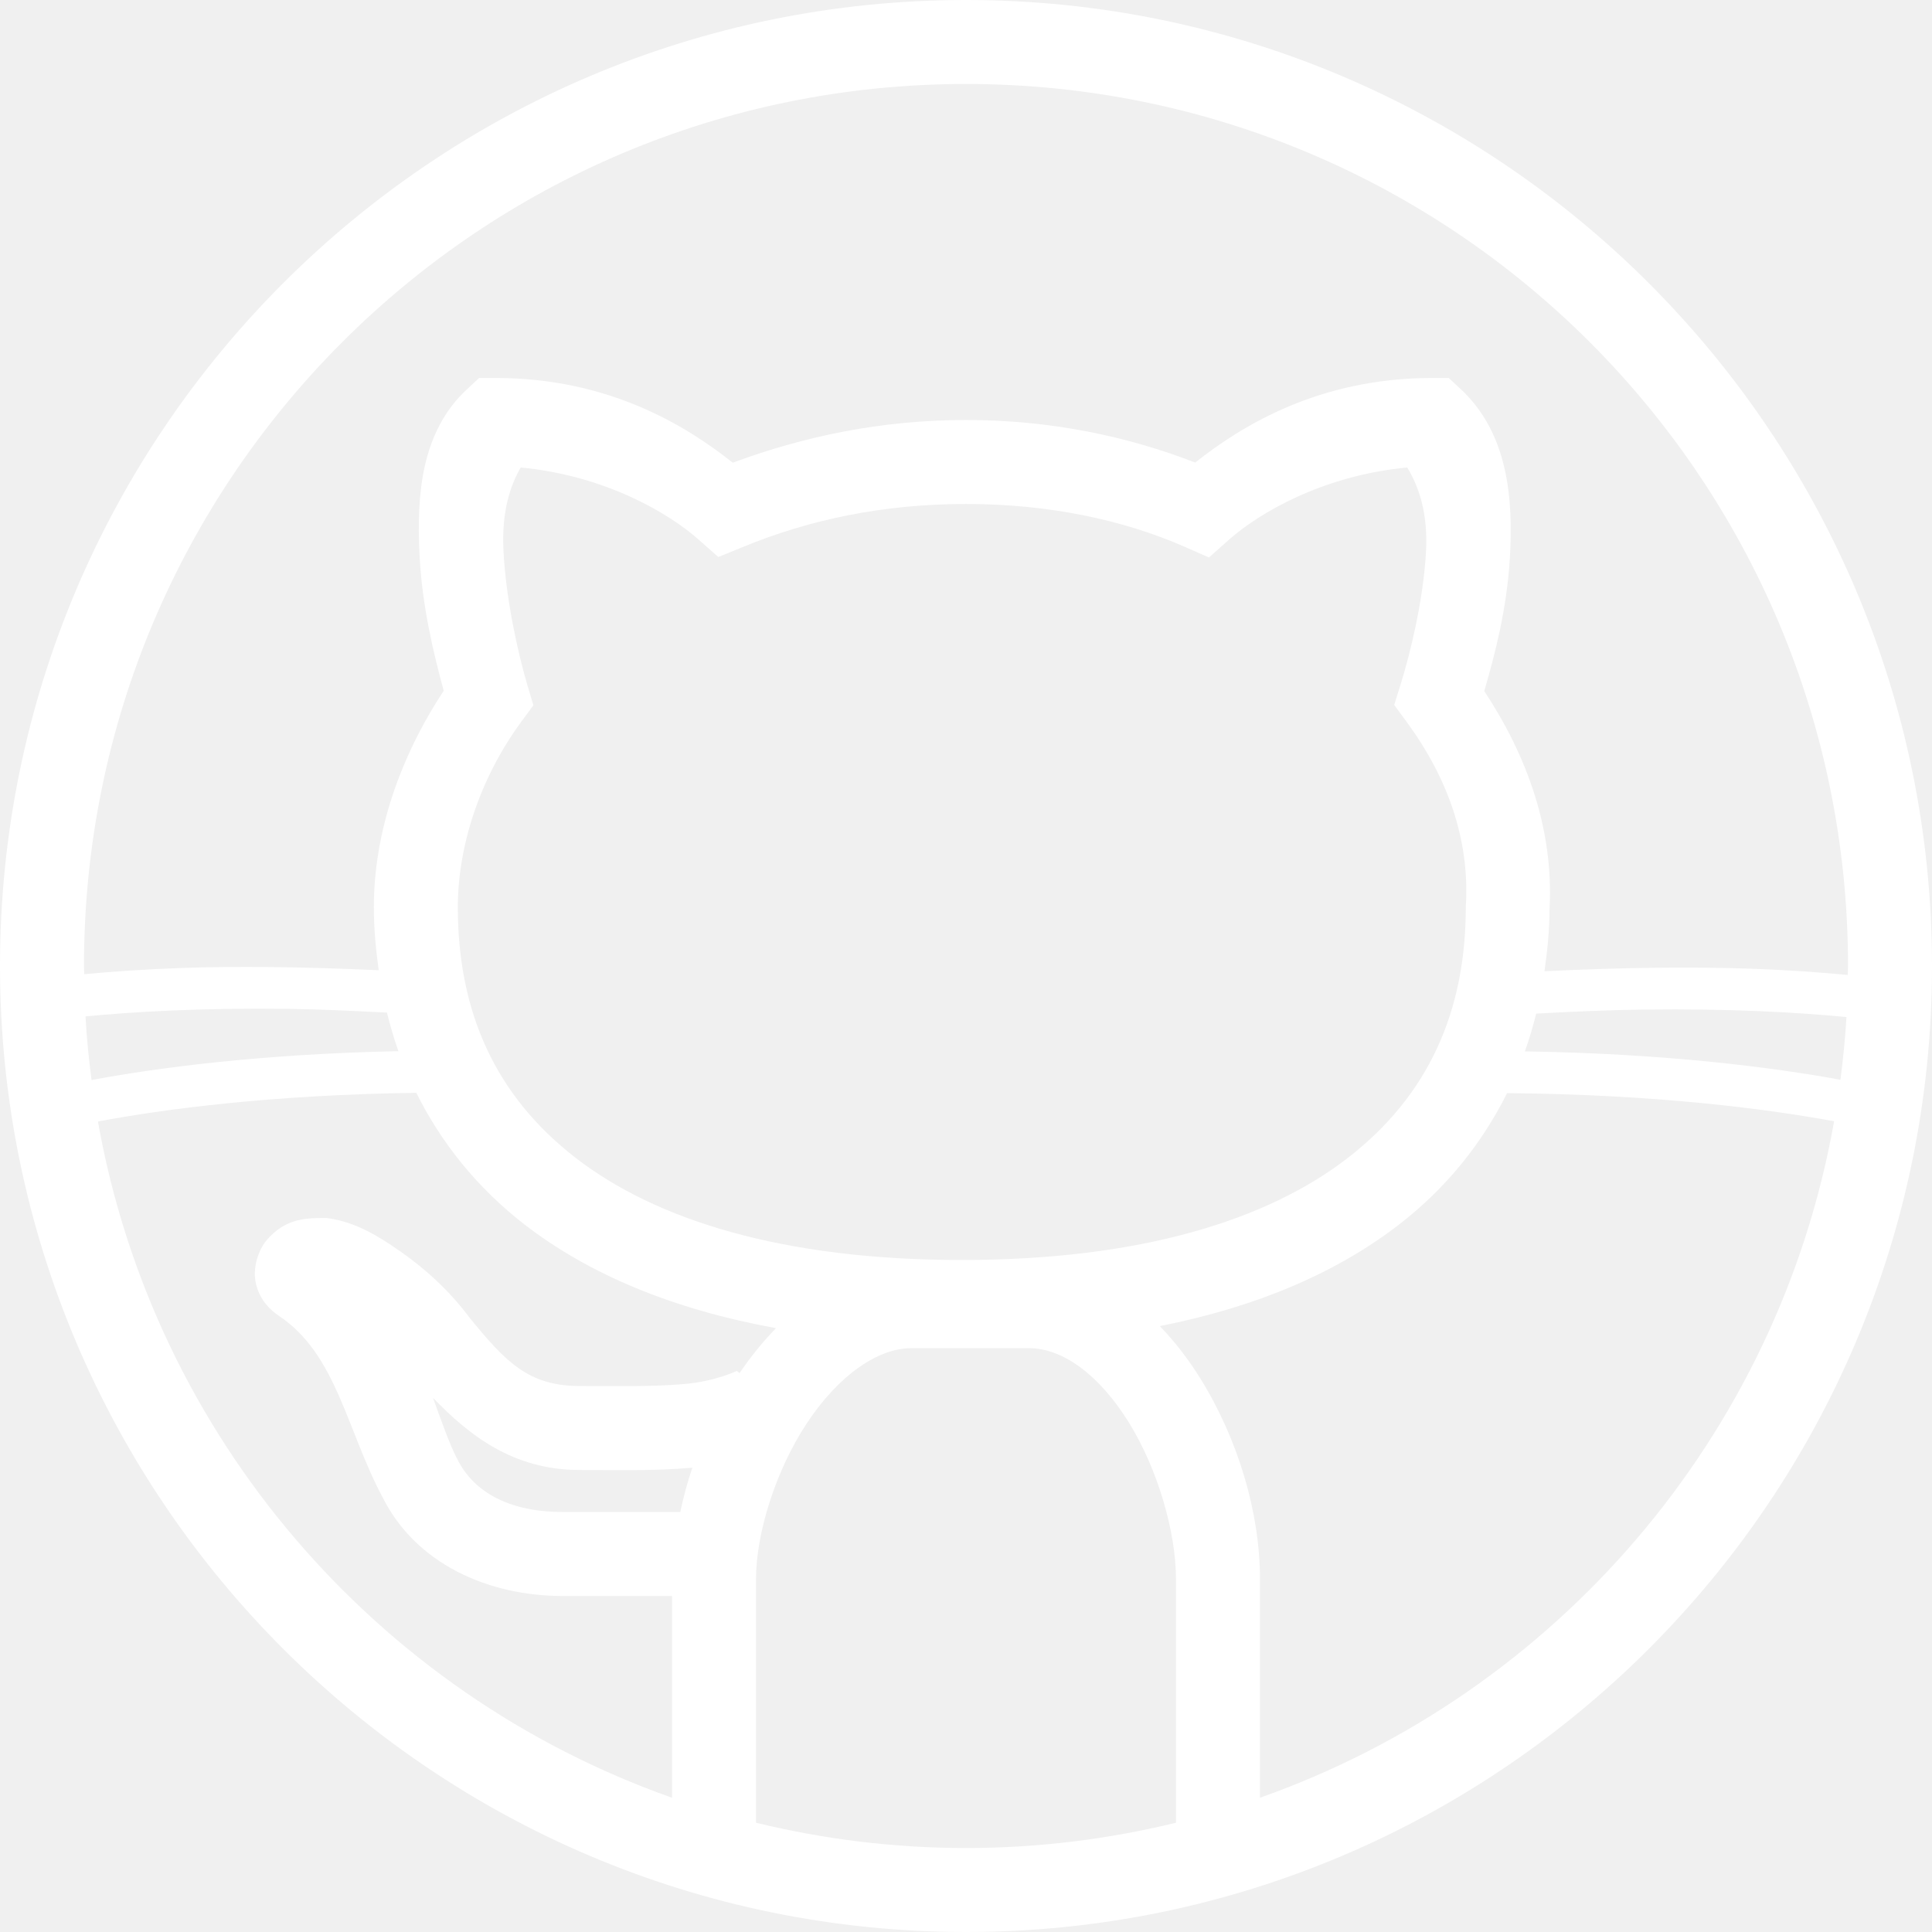
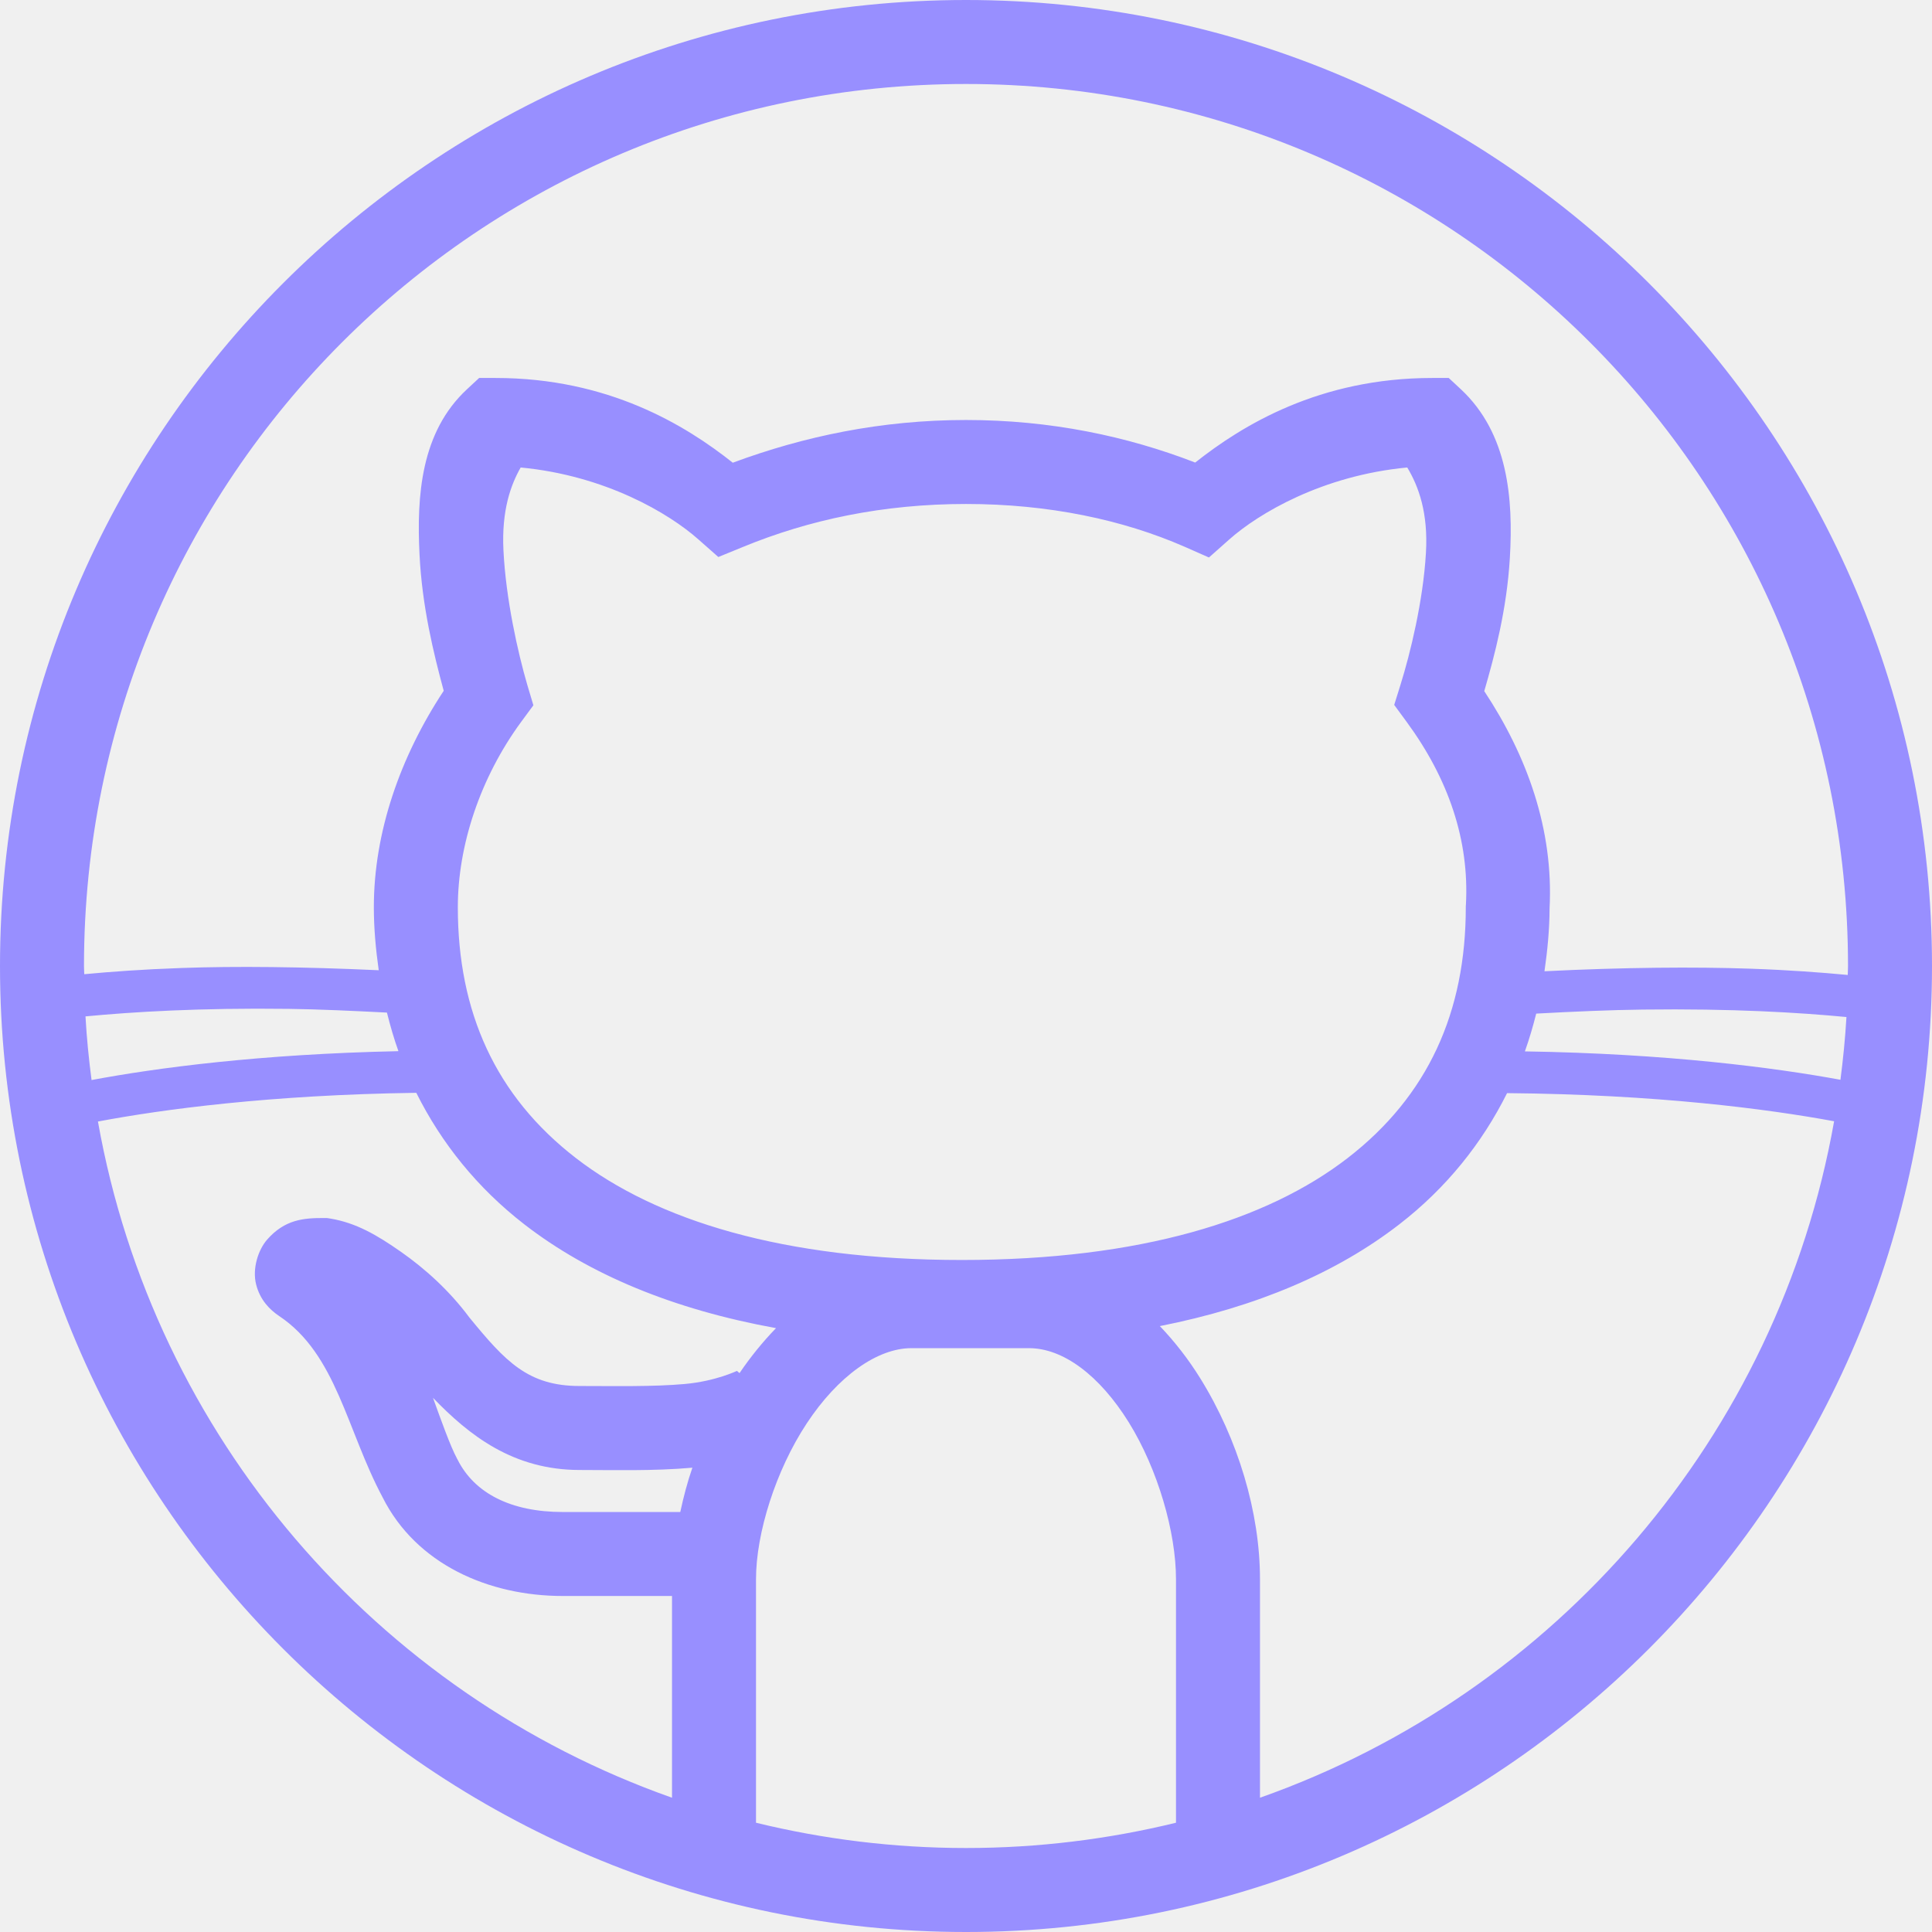
<svg xmlns="http://www.w3.org/2000/svg" width="36" height="36" viewBox="0 0 36 36" fill="none">
-   <path d="M18 0C8.07 0 0 8.07 0 18C0 27.93 8.07 36 18 36C27.93 36 36 27.93 36 18C36 8.07 27.93 0 18 0ZM18 1.565C27.084 1.565 34.435 8.916 34.435 18C34.435 18.056 34.431 18.111 34.43 18.167C33.93 18.12 33.351 18.076 32.616 18.05C31.576 18.014 30.265 18.024 28.779 18.098C28.834 17.714 28.873 17.325 28.874 16.925C28.95 15.46 28.458 14.089 27.657 12.878C27.851 12.21 28.077 11.36 28.134 10.396C28.199 9.297 28.104 8.078 27.222 7.254L26.995 7.043H26.687C24.587 7.043 23.15 7.923 22.271 8.619C21.002 8.128 19.575 7.826 18 7.826C16.416 7.826 14.976 8.132 13.654 8.622C12.776 7.925 11.338 7.043 9.235 7.043H8.928L8.702 7.253C7.842 8.051 7.763 9.236 7.817 10.33C7.864 11.294 8.078 12.171 8.268 12.872C7.454 14.106 6.966 15.513 6.966 16.904C6.966 17.305 7.003 17.695 7.057 18.079C5.644 18.014 4.384 18.001 3.384 18.037C2.649 18.063 2.07 18.106 1.57 18.153C1.569 18.102 1.565 18.051 1.565 18C1.565 8.916 8.916 1.565 18 1.565ZM9.702 8.711C11.281 8.861 12.469 9.566 13.018 10.055L13.385 10.379L13.838 10.194C15.075 9.684 16.456 9.391 18 9.391C19.544 9.391 20.925 9.686 22.069 10.186L22.527 10.388L22.902 10.055C23.452 9.566 24.642 8.86 26.222 8.711C26.432 9.059 26.615 9.555 26.57 10.304C26.518 11.2 26.278 12.177 26.097 12.757L25.979 13.135L26.213 13.454C26.987 14.51 27.382 15.653 27.315 16.861L27.313 16.883V16.904C27.313 18.857 26.61 20.42 25.112 21.578C23.614 22.736 21.25 23.478 17.922 23.478C14.594 23.478 12.228 22.736 10.73 21.578C9.232 20.42 8.531 18.857 8.531 16.904C8.531 15.758 8.945 14.497 9.709 13.454L9.939 13.142L9.828 12.771C9.647 12.154 9.425 11.155 9.381 10.253C9.344 9.503 9.521 9.029 9.702 8.711ZM5.388 18.799C5.941 18.806 6.575 18.836 7.21 18.868C7.271 19.112 7.34 19.352 7.424 19.587C4.836 19.641 2.899 19.901 1.706 20.125C1.655 19.733 1.615 19.338 1.593 18.939C2.475 18.855 3.718 18.778 5.388 18.799ZM30.612 18.812C32.281 18.791 33.524 18.867 34.406 18.951C34.383 19.345 34.344 19.734 34.294 20.12C33.058 19.893 31.069 19.633 28.414 19.591C28.496 19.361 28.565 19.126 28.625 18.887C29.325 18.849 30.009 18.819 30.612 18.812ZM7.757 20.363C8.224 21.299 8.892 22.134 9.773 22.816C10.979 23.749 12.546 24.4 14.46 24.748C14.21 25.006 13.982 25.288 13.78 25.586L13.732 25.545C13.737 25.54 13.343 25.737 12.756 25.789C12.168 25.842 11.443 25.826 10.801 25.826C9.842 25.826 9.42 25.373 8.745 24.548C8.371 24.044 7.915 23.637 7.473 23.327C7.02 23.01 6.634 22.786 6.155 22.706L6.091 22.696H6.025C5.66 22.696 5.307 22.722 4.977 23.099C4.812 23.288 4.698 23.637 4.772 23.932C4.846 24.228 5.033 24.409 5.2 24.521C6.27 25.234 6.459 26.645 7.129 27.9C7.755 29.148 9.106 29.739 10.487 29.739H12.522V33.498C7.018 31.555 2.868 26.769 1.825 20.898C3.023 20.672 5.029 20.401 7.757 20.363ZM28.082 20.369C30.87 20.393 32.933 20.664 34.176 20.893C33.135 26.766 28.983 31.555 23.478 33.498V29.426C23.478 28.186 23.071 26.818 22.362 25.678C22.147 25.332 21.894 25.004 21.612 24.71C23.424 24.352 24.912 23.712 26.071 22.816C26.951 22.136 27.616 21.303 28.082 20.369ZM16.982 25.121H19.174C19.81 25.121 20.489 25.628 21.033 26.503C21.576 27.378 21.913 28.553 21.913 29.426V33.964C20.659 34.27 19.349 34.435 18 34.435C16.651 34.435 15.341 34.27 14.087 33.964V29.426C14.087 28.572 14.453 27.4 15.033 26.522C15.613 25.643 16.346 25.121 16.982 25.121ZM8.068 26.046C8.745 26.749 9.565 27.391 10.801 27.391C11.41 27.391 12.171 27.413 12.895 27.349C12.897 27.348 12.9 27.347 12.902 27.347C12.807 27.621 12.736 27.896 12.676 28.174H10.487C9.522 28.174 8.84 27.825 8.526 27.197L8.52 27.186L8.515 27.177C8.387 26.938 8.218 26.46 8.068 26.046Z" fill="white" />
+   <path d="M18 0C8.07 0 0 8.07 0 18C0 27.93 8.07 36 18 36C27.93 36 36 27.93 36 18C36 8.07 27.93 0 18 0ZM18 1.565C27.084 1.565 34.435 8.916 34.435 18C34.435 18.056 34.431 18.111 34.43 18.167C33.93 18.12 33.351 18.076 32.616 18.05C31.576 18.014 30.265 18.024 28.779 18.098C28.834 17.714 28.873 17.325 28.874 16.925C28.95 15.46 28.458 14.089 27.657 12.878C27.851 12.21 28.077 11.36 28.134 10.396C28.199 9.297 28.104 8.078 27.222 7.254L26.995 7.043H26.687C24.587 7.043 23.15 7.923 22.271 8.619C21.002 8.128 19.575 7.826 18 7.826C16.416 7.826 14.976 8.132 13.654 8.622C12.776 7.925 11.338 7.043 9.235 7.043H8.928L8.702 7.253C7.842 8.051 7.763 9.236 7.817 10.33C7.864 11.294 8.078 12.171 8.268 12.872C7.454 14.106 6.966 15.513 6.966 16.904C6.966 17.305 7.003 17.695 7.057 18.079C5.644 18.014 4.384 18.001 3.384 18.037C2.649 18.063 2.07 18.106 1.57 18.153C1.569 18.102 1.565 18.051 1.565 18C1.565 8.916 8.916 1.565 18 1.565ZM9.702 8.711C11.281 8.861 12.469 9.566 13.018 10.055L13.385 10.379L13.838 10.194C15.075 9.684 16.456 9.391 18 9.391C19.544 9.391 20.925 9.686 22.069 10.186L22.527 10.388L22.902 10.055C23.452 9.566 24.642 8.86 26.222 8.711C26.432 9.059 26.615 9.555 26.57 10.304C26.518 11.2 26.278 12.177 26.097 12.757L25.979 13.135L26.213 13.454C26.987 14.51 27.382 15.653 27.315 16.861L27.313 16.883V16.904C27.313 18.857 26.61 20.42 25.112 21.578C23.614 22.736 21.25 23.478 17.922 23.478C14.594 23.478 12.228 22.736 10.73 21.578C9.232 20.42 8.531 18.857 8.531 16.904C8.531 15.758 8.945 14.497 9.709 13.454L9.939 13.142L9.828 12.771C9.647 12.154 9.425 11.155 9.381 10.253C9.344 9.503 9.521 9.029 9.702 8.711ZM5.388 18.799C5.941 18.806 6.575 18.836 7.21 18.868C7.271 19.112 7.34 19.352 7.424 19.587C4.836 19.641 2.899 19.901 1.706 20.125C1.655 19.733 1.615 19.338 1.593 18.939C2.475 18.855 3.718 18.778 5.388 18.799ZM30.612 18.812C32.281 18.791 33.524 18.867 34.406 18.951C34.383 19.345 34.344 19.734 34.294 20.12C33.058 19.893 31.069 19.633 28.414 19.591C28.496 19.361 28.565 19.126 28.625 18.887C29.325 18.849 30.009 18.819 30.612 18.812ZM7.757 20.363C8.224 21.299 8.892 22.134 9.773 22.816C10.979 23.749 12.546 24.4 14.46 24.748C14.21 25.006 13.982 25.288 13.78 25.586L13.732 25.545C13.737 25.54 13.343 25.737 12.756 25.789C12.168 25.842 11.443 25.826 10.801 25.826C9.842 25.826 9.42 25.373 8.745 24.548C8.371 24.044 7.915 23.637 7.473 23.327C7.02 23.01 6.634 22.786 6.155 22.706L6.091 22.696H6.025C5.66 22.696 5.307 22.722 4.977 23.099C4.812 23.288 4.698 23.637 4.772 23.932C4.846 24.228 5.033 24.409 5.2 24.521C6.27 25.234 6.459 26.645 7.129 27.9C7.755 29.148 9.106 29.739 10.487 29.739H12.522V33.498C7.018 31.555 2.868 26.769 1.825 20.898C3.023 20.672 5.029 20.401 7.757 20.363ZM28.082 20.369C30.87 20.393 32.933 20.664 34.176 20.893C33.135 26.766 28.983 31.555 23.478 33.498V29.426C23.478 28.186 23.071 26.818 22.362 25.678C22.147 25.332 21.894 25.004 21.612 24.71C23.424 24.352 24.912 23.712 26.071 22.816C26.951 22.136 27.616 21.303 28.082 20.369ZM16.982 25.121H19.174C19.81 25.121 20.489 25.628 21.033 26.503C21.576 27.378 21.913 28.553 21.913 29.426V33.964C20.659 34.27 19.349 34.435 18 34.435C16.651 34.435 15.341 34.27 14.087 33.964V29.426C14.087 28.572 14.453 27.4 15.033 26.522C15.613 25.643 16.346 25.121 16.982 25.121ZM8.068 26.046C8.745 26.749 9.565 27.391 10.801 27.391C11.41 27.391 12.171 27.413 12.895 27.349C12.897 27.348 12.9 27.347 12.902 27.347C12.807 27.621 12.736 27.896 12.676 28.174H10.487C9.522 28.174 8.84 27.825 8.526 27.197L8.52 27.186L8.515 27.177C8.387 26.938 8.218 26.46 8.068 26.046Z" fill="#988FFF" />
</svg>
